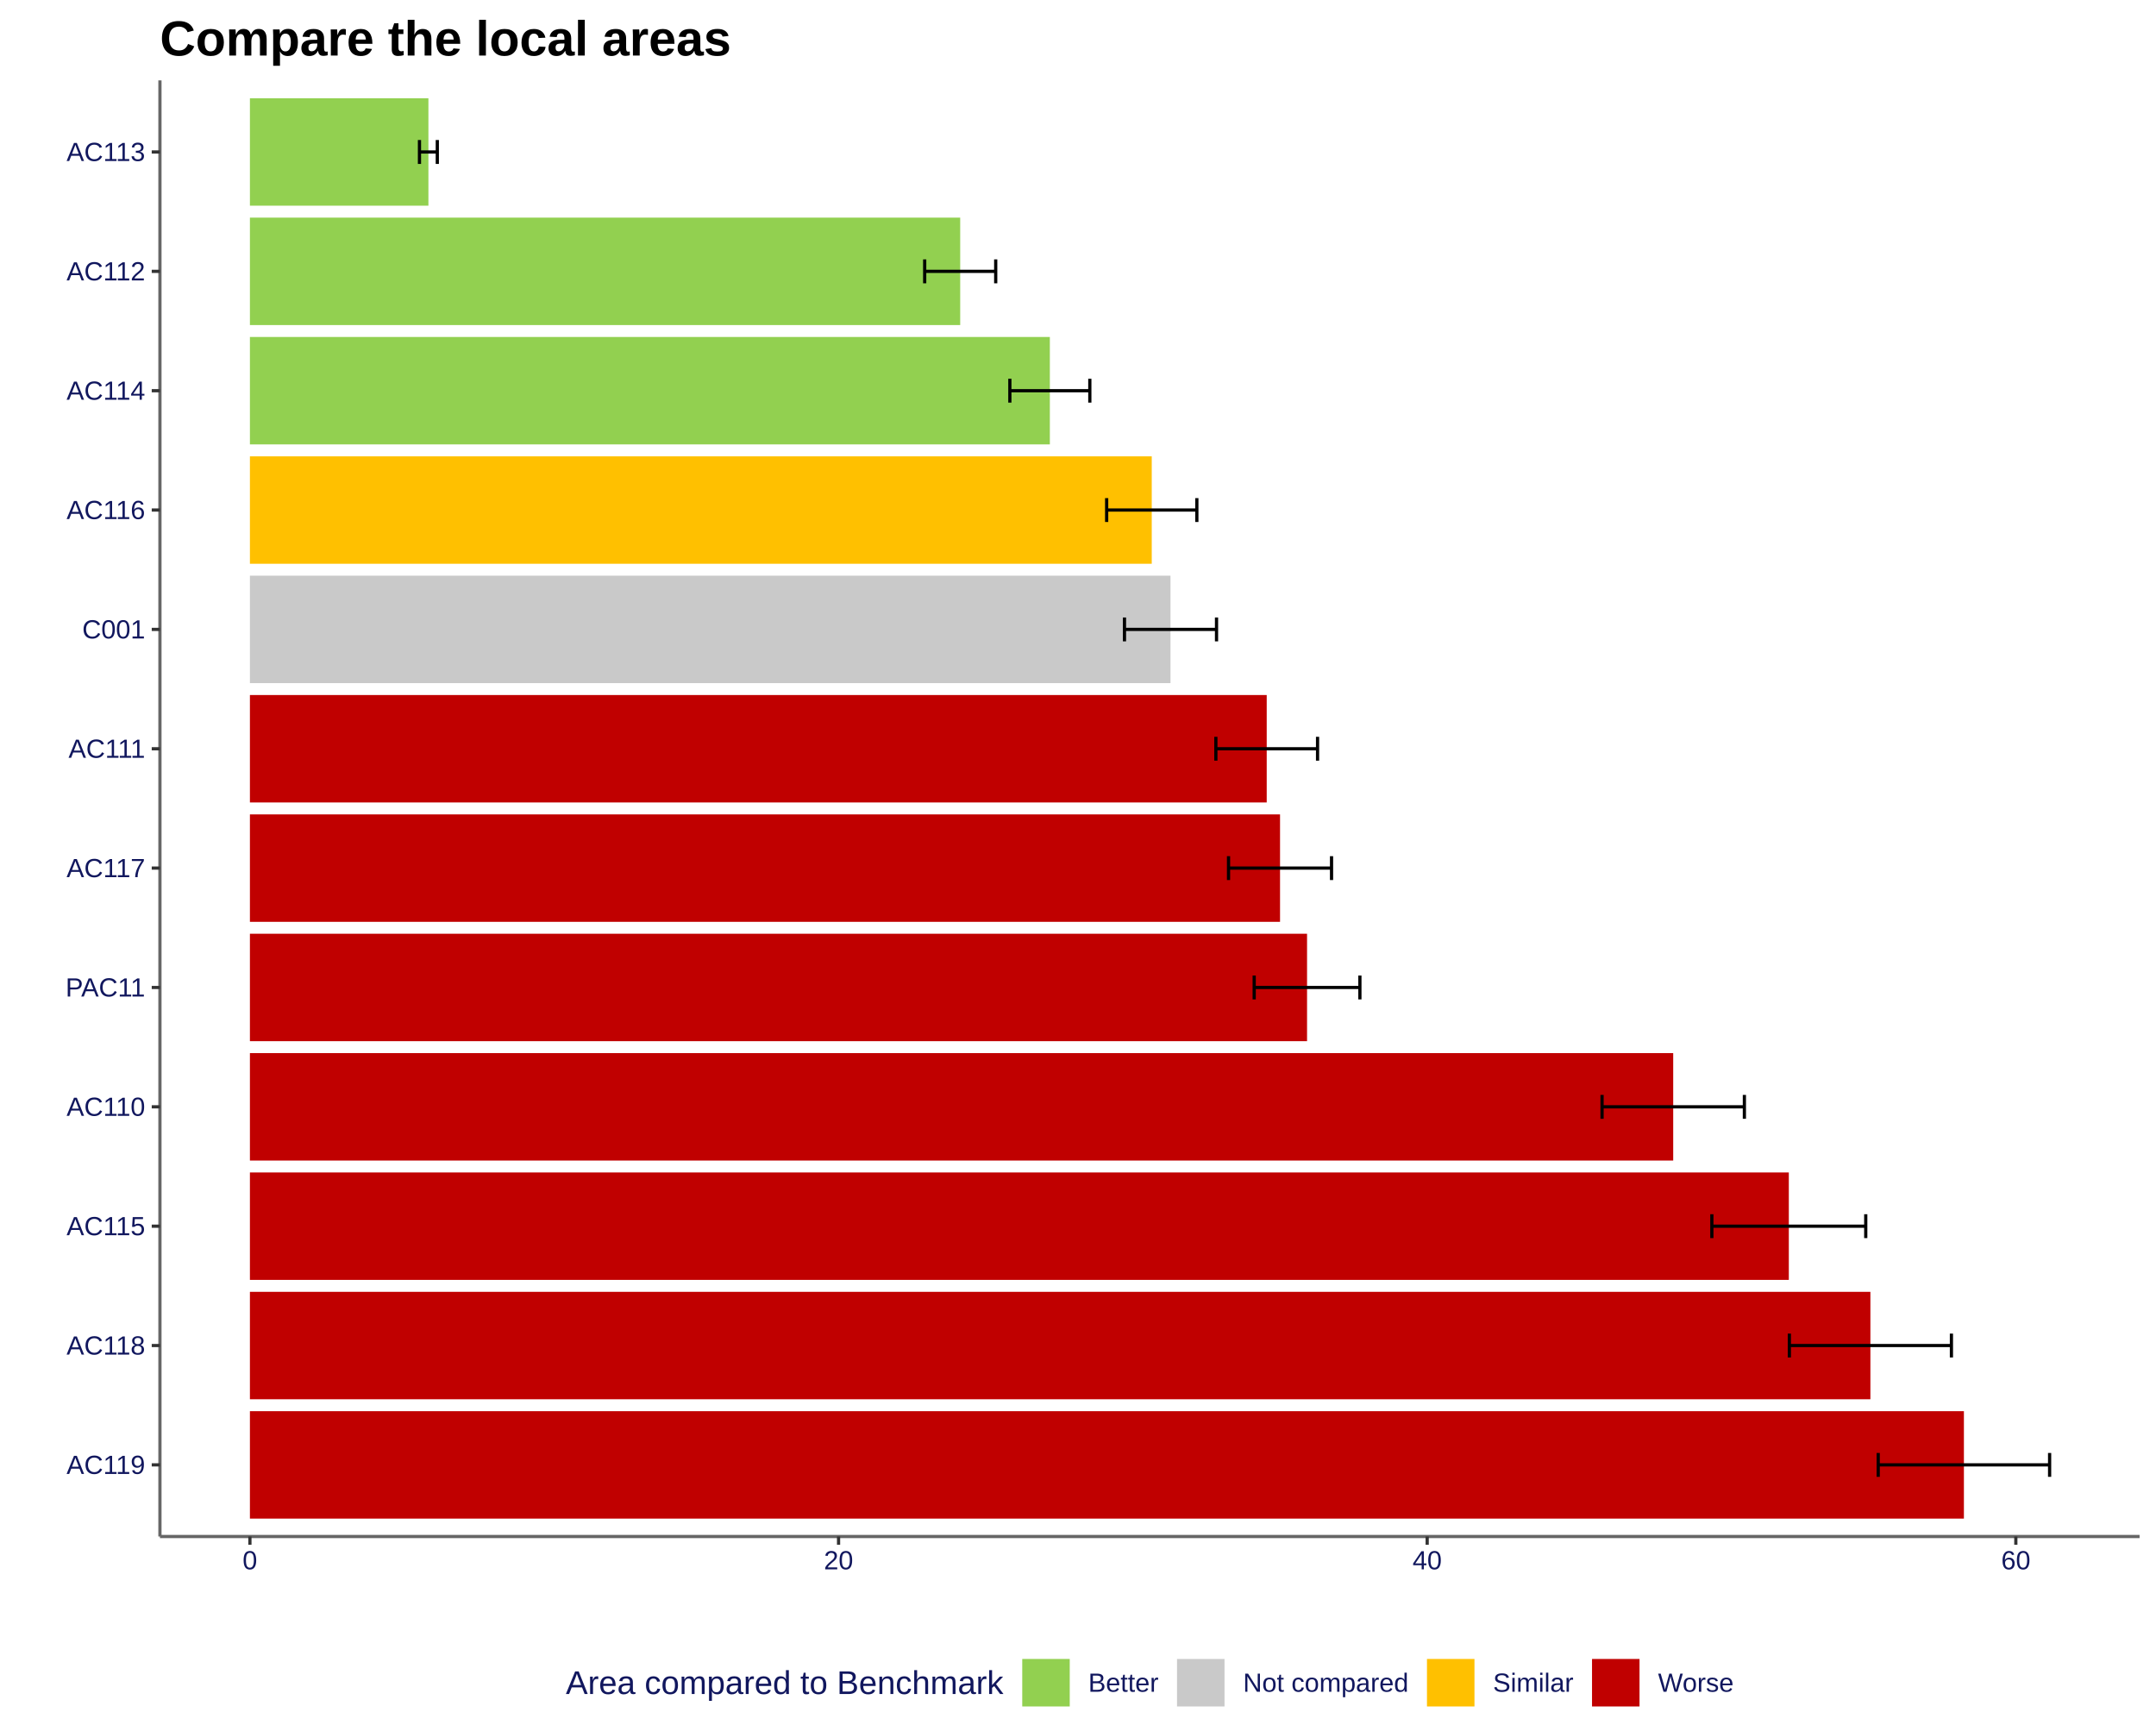
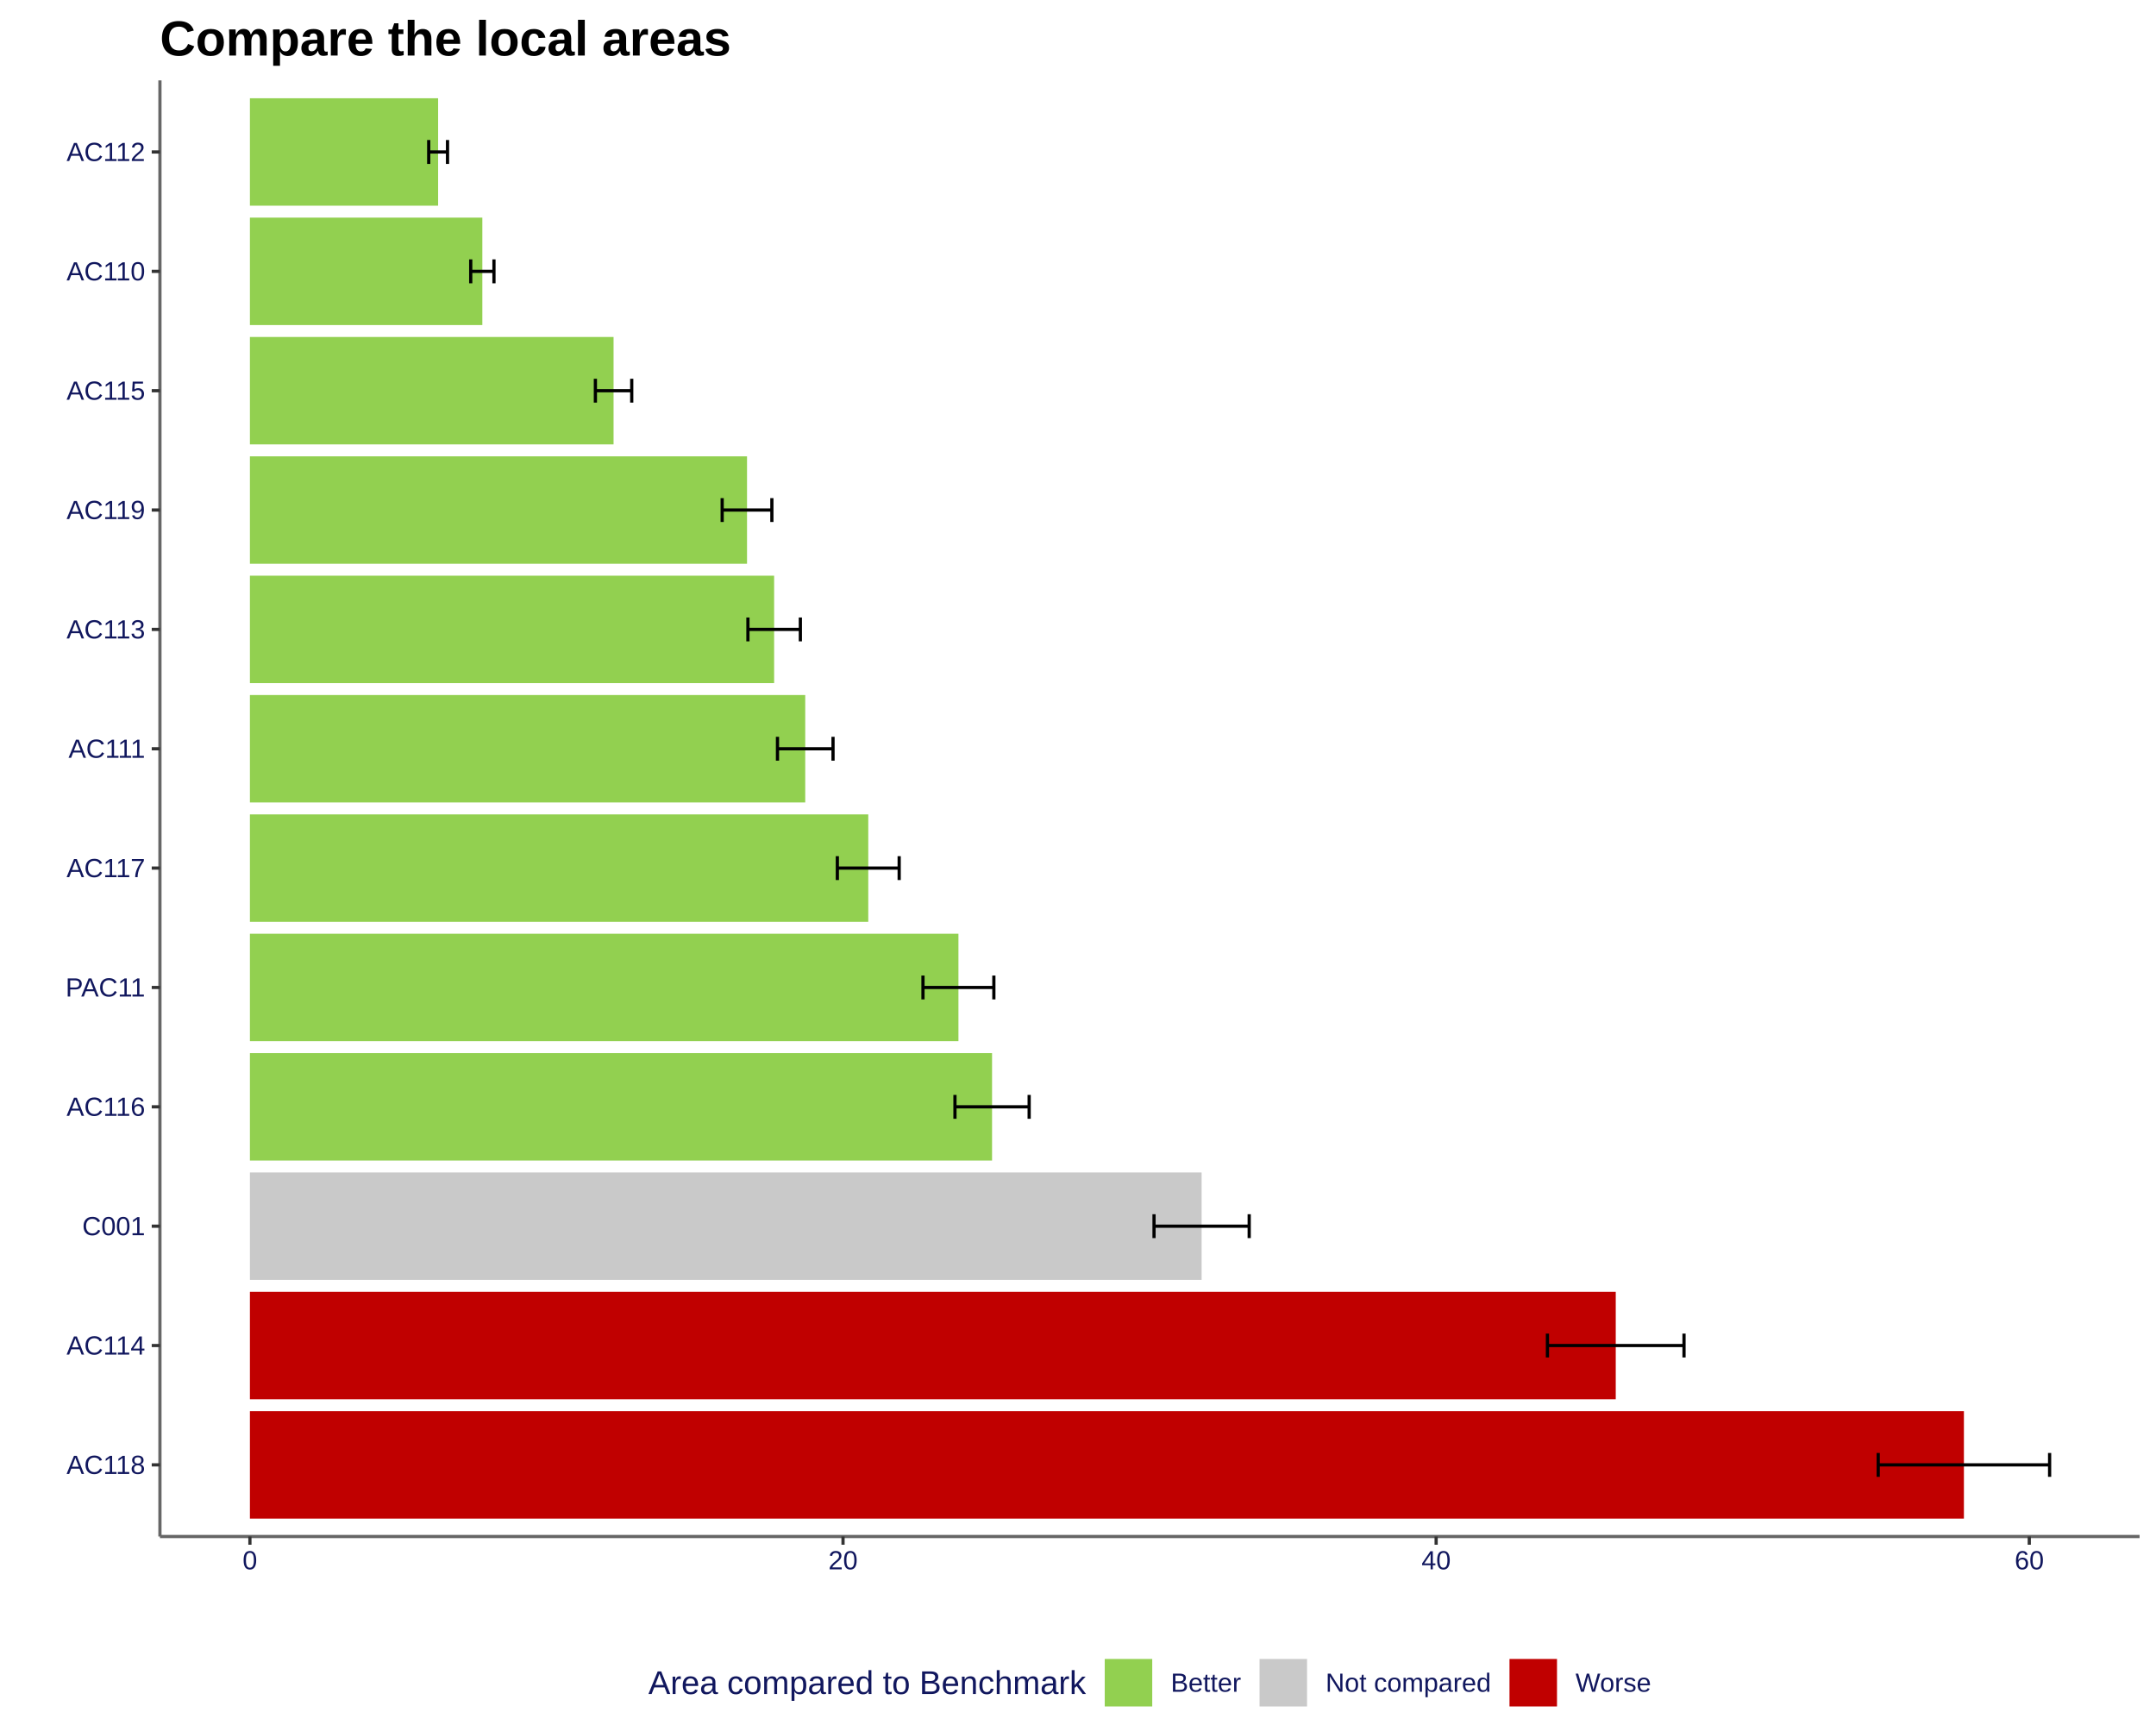
<svg xmlns="http://www.w3.org/2000/svg" viewBox="0 0 720.00 576.00">
  <defs>
    <style type="text/css">
    line, polyline, polygon, path, rect, circle {
      fill: none;
      stroke: #000000;
      stroke-linecap: round;
      stroke-linejoin: round;
      stroke-miterlimit: 10.00;
    }
  </style>
  </defs>
  <rect width="100%" height="100%" style="stroke: none; fill: #FFFFFF;" />
  <defs>
    <clipPath id="cpNTMuNDF8NzE0LjUyfDUxMy4wNnwyNi44NA==">
      <rect x="53.41" y="26.84" width="661.11" height="486.22" />
    </clipPath>
  </defs>
+   <rect x="83.46" y="72.67" width="77.62" height="35.87" style="stroke-width: 1.07; stroke: none; stroke-linecap: square; stroke-linejoin: miter; fill: #92D050;" clip-path="url(#cpNTMuNDF8NzE0LjUyfDUxMy4wNnwyNi44NA==)" />
+   <rect x="83.46" y="232.08" width="185.45" height="35.87" style="stroke-width: 1.07; stroke: none; stroke-linecap: square; stroke-linejoin: miter; fill: #92D050;" clip-path="url(#cpNTMuNDF8NzE0LjUyfDUxMy4wNnwyNi44NA==)" />
+   <rect x="83.46" y="32.81" width="62.85" height="35.87" style="stroke-width: 1.07; stroke: none; stroke-linecap: square; stroke-linejoin: miter; fill: #92D050;" clip-path="url(#cpNTMuNDF8NzE0LjUyfDUxMy4wNnwyNi44NA==)" />
+   <rect x="83.46" y="192.23" width="175.06" height="35.87" style="stroke-width: 1.07; stroke: none; stroke-linecap: square; stroke-linejoin: miter; fill: #92D050;" clip-path="url(#cpNTMuNDF8NzE0LjUyfDUxMy4wNnwyNi44NA==)" />
+   <rect x="83.46" y="431.36" width="456.12" height="35.87" style="stroke-width: 1.07; stroke: none; stroke-linecap: square; stroke-linejoin: miter; fill: #C00000;" clip-path="url(#cpNTMuNDF8NzE0LjUyfDUxMy4wNnwyNi44NA==)" />
+   <rect x="83.46" y="112.52" width="121.44" height="35.87" style="stroke-width: 1.07; stroke: none; stroke-linecap: square; stroke-linejoin: miter; fill: #92D050;" clip-path="url(#cpNTMuNDF8NzE0LjUyfDUxMy4wNnwyNi44NA==)" />
+   <rect x="83.46" y="351.65" width="247.84" height="35.87" style="stroke-width: 1.07; stroke: none; stroke-linecap: square; stroke-linejoin: miter; fill: #92D050;" clip-path="url(#cpNTMuNDF8NzE0LjUyfDUxMy4wNnwyNi44NA==)" />
+   <rect x="83.46" y="271.94" width="206.50" height="35.87" style="stroke-width: 1.07; stroke: none; stroke-linecap: square; stroke-linejoin: miter; fill: #92D050;" clip-path="url(#cpNTMuNDF8NzE0LjUyfDUxMy4wNnwyNi44NA==)" />
  <rect x="83.46" y="471.21" width="572.39" height="35.87" style="stroke-width: 1.07; stroke: none; stroke-linecap: square; stroke-linejoin: miter; fill: #C00000;" clip-path="url(#cpNTMuNDF8NzE0LjUyfDUxMy4wNnwyNi44NA==)" />
-   <rect x="83.46" y="431.36" width="541.16" height="35.87" style="stroke-width: 1.07; stroke: none; stroke-linecap: square; stroke-linejoin: miter; fill: #C00000;" clip-path="url(#cpNTMuNDF8NzE0LjUyfDUxMy4wNnwyNi44NA==)" />
-   <rect x="83.46" y="391.50" width="513.92" height="35.87" style="stroke-width: 1.07; stroke: none; stroke-linecap: square; stroke-linejoin: miter; fill: #C00000;" clip-path="url(#cpNTMuNDF8NzE0LjUyfDUxMy4wNnwyNi44NA==)" />
-   <rect x="83.46" y="351.65" width="475.31" height="35.87" style="stroke-width: 1.07; stroke: none; stroke-linecap: square; stroke-linejoin: miter; fill: #C00000;" clip-path="url(#cpNTMuNDF8NzE0LjUyfDUxMy4wNnwyNi44NA==)" />
-   <rect x="83.46" y="311.79" width="353.03" height="35.87" style="stroke-width: 1.07; stroke: none; stroke-linecap: square; stroke-linejoin: miter; fill: #C00000;" clip-path="url(#cpNTMuNDF8NzE0LjUyfDUxMy4wNnwyNi44NA==)" />
-   <rect x="83.46" y="271.94" width="344.01" height="35.87" style="stroke-width: 1.07; stroke: none; stroke-linecap: square; stroke-linejoin: miter; fill: #C00000;" clip-path="url(#cpNTMuNDF8NzE0LjUyfDUxMy4wNnwyNi44NA==)" />
-   <rect x="83.46" y="232.08" width="339.56" height="35.87" style="stroke-width: 1.07; stroke: none; stroke-linecap: square; stroke-linejoin: miter; fill: #C00000;" clip-path="url(#cpNTMuNDF8NzE0LjUyfDUxMy4wNnwyNi44NA==)" />
-   <rect x="83.46" y="192.23" width="307.43" height="35.87" style="stroke-width: 1.07; stroke: none; stroke-linecap: square; stroke-linejoin: miter; fill: #C9C9C9;" clip-path="url(#cpNTMuNDF8NzE0LjUyfDUxMy4wNnwyNi44NA==)" />
-   <rect x="83.46" y="152.38" width="301.17" height="35.87" style="stroke-width: 1.07; stroke: none; stroke-linecap: square; stroke-linejoin: miter; fill: #FFC000;" clip-path="url(#cpNTMuNDF8NzE0LjUyfDUxMy4wNnwyNi44NA==)" />
-   <rect x="83.46" y="112.52" width="267.14" height="35.87" style="stroke-width: 1.07; stroke: none; stroke-linecap: square; stroke-linejoin: miter; fill: #92D050;" clip-path="url(#cpNTMuNDF8NzE0LjUyfDUxMy4wNnwyNi44NA==)" />
-   <rect x="83.46" y="72.67" width="237.20" height="35.87" style="stroke-width: 1.07; stroke: none; stroke-linecap: square; stroke-linejoin: miter; fill: #92D050;" clip-path="url(#cpNTMuNDF8NzE0LjUyfDUxMy4wNnwyNi44NA==)" />
-   <rect x="83.46" y="32.81" width="59.61" height="35.87" style="stroke-width: 1.07; stroke: none; stroke-linecap: square; stroke-linejoin: miter; fill: #92D050;" clip-path="url(#cpNTMuNDF8NzE0LjUyfDUxMy4wNnwyNi44NA==)" />
-   <polyline points="582.54,373.57 582.54,365.60 " style="stroke-width: 1.07; stroke-linecap: butt;" clip-path="url(#cpNTMuNDF8NzE0LjUyfDUxMy4wNnwyNi44NA==)" />
-   <polyline points="582.54,369.58 535.01,369.58 " style="stroke-width: 1.07; stroke-linecap: butt;" clip-path="url(#cpNTMuNDF8NzE0LjUyfDUxMy4wNnwyNi44NA==)" />
-   <polyline points="535.01,373.57 535.01,365.60 " style="stroke-width: 1.07; stroke-linecap: butt;" clip-path="url(#cpNTMuNDF8NzE0LjUyfDUxMy4wNnwyNi44NA==)" />
-   <polyline points="440.00,254.00 440.00,246.03 " style="stroke-width: 1.07; stroke-linecap: butt;" clip-path="url(#cpNTMuNDF8NzE0LjUyfDUxMy4wNnwyNi44NA==)" />
-   <polyline points="440.00,250.02 406.04,250.02 " style="stroke-width: 1.07; stroke-linecap: butt;" clip-path="url(#cpNTMuNDF8NzE0LjUyfDUxMy4wNnwyNi44NA==)" />
-   <polyline points="406.04,254.00 406.04,246.03 " style="stroke-width: 1.07; stroke-linecap: butt;" clip-path="url(#cpNTMuNDF8NzE0LjUyfDUxMy4wNnwyNi44NA==)" />
-   <polyline points="332.52,94.59 332.52,86.62 " style="stroke-width: 1.07; stroke-linecap: butt;" clip-path="url(#cpNTMuNDF8NzE0LjUyfDUxMy4wNnwyNi44NA==)" />
-   <polyline points="332.52,90.60 308.80,90.60 " style="stroke-width: 1.07; stroke-linecap: butt;" clip-path="url(#cpNTMuNDF8NzE0LjUyfDUxMy4wNnwyNi44NA==)" />
-   <polyline points="308.80,94.59 308.80,86.62 " style="stroke-width: 1.07; stroke-linecap: butt;" clip-path="url(#cpNTMuNDF8NzE0LjUyfDUxMy4wNnwyNi44NA==)" />
-   <polyline points="146.04,54.73 146.04,46.76 " style="stroke-width: 1.07; stroke-linecap: butt;" clip-path="url(#cpNTMuNDF8NzE0LjUyfDUxMy4wNnwyNi44NA==)" />
-   <polyline points="146.04,50.75 140.08,50.75 " style="stroke-width: 1.07; stroke-linecap: butt;" clip-path="url(#cpNTMuNDF8NzE0LjUyfDUxMy4wNnwyNi44NA==)" />
-   <polyline points="140.08,54.73 140.08,46.76 " style="stroke-width: 1.07; stroke-linecap: butt;" clip-path="url(#cpNTMuNDF8NzE0LjUyfDUxMy4wNnwyNi44NA==)" />
-   <polyline points="363.95,134.44 363.95,126.47 " style="stroke-width: 1.07; stroke-linecap: butt;" clip-path="url(#cpNTMuNDF8NzE0LjUyfDUxMy4wNnwyNi44NA==)" />
-   <polyline points="363.95,130.46 337.24,130.46 " style="stroke-width: 1.07; stroke-linecap: butt;" clip-path="url(#cpNTMuNDF8NzE0LjUyfDUxMy4wNnwyNi44NA==)" />
-   <polyline points="337.24,134.44 337.24,126.47 " style="stroke-width: 1.07; stroke-linecap: butt;" clip-path="url(#cpNTMuNDF8NzE0LjUyfDUxMy4wNnwyNi44NA==)" />
-   <polyline points="623.07,413.42 623.07,405.45 " style="stroke-width: 1.07; stroke-linecap: butt;" clip-path="url(#cpNTMuNDF8NzE0LjUyfDUxMy4wNnwyNi44NA==)" />
-   <polyline points="623.07,409.44 571.68,409.44 " style="stroke-width: 1.07; stroke-linecap: butt;" clip-path="url(#cpNTMuNDF8NzE0LjUyfDUxMy4wNnwyNi44NA==)" />
-   <polyline points="571.68,413.42 571.68,405.45 " style="stroke-width: 1.07; stroke-linecap: butt;" clip-path="url(#cpNTMuNDF8NzE0LjUyfDUxMy4wNnwyNi44NA==)" />
-   <polyline points="399.69,174.30 399.69,166.33 " style="stroke-width: 1.07; stroke-linecap: butt;" clip-path="url(#cpNTMuNDF8NzE0LjUyfDUxMy4wNnwyNi44NA==)" />
-   <polyline points="399.69,170.31 369.57,170.31 " style="stroke-width: 1.07; stroke-linecap: butt;" clip-path="url(#cpNTMuNDF8NzE0LjUyfDUxMy4wNnwyNi44NA==)" />
-   <polyline points="369.57,174.30 369.57,166.33 " style="stroke-width: 1.07; stroke-linecap: butt;" clip-path="url(#cpNTMuNDF8NzE0LjUyfDUxMy4wNnwyNi44NA==)" />
-   <polyline points="444.67,293.86 444.67,285.89 " style="stroke-width: 1.07; stroke-linecap: butt;" clip-path="url(#cpNTMuNDF8NzE0LjUyfDUxMy4wNnwyNi44NA==)" />
-   <polyline points="444.67,289.87 410.27,289.87 " style="stroke-width: 1.07; stroke-linecap: butt;" clip-path="url(#cpNTMuNDF8NzE0LjUyfDUxMy4wNnwyNi44NA==)" />
-   <polyline points="410.27,293.86 410.27,285.89 " style="stroke-width: 1.07; stroke-linecap: butt;" clip-path="url(#cpNTMuNDF8NzE0LjUyfDUxMy4wNnwyNi44NA==)" />
-   <polyline points="651.68,453.27 651.68,445.30 " style="stroke-width: 1.07; stroke-linecap: butt;" clip-path="url(#cpNTMuNDF8NzE0LjUyfDUxMy4wNnwyNi44NA==)" />
-   <polyline points="651.68,449.29 597.56,449.29 " style="stroke-width: 1.07; stroke-linecap: butt;" clip-path="url(#cpNTMuNDF8NzE0LjUyfDUxMy4wNnwyNi44NA==)" />
-   <polyline points="597.56,453.27 597.56,445.30 " style="stroke-width: 1.07; stroke-linecap: butt;" clip-path="url(#cpNTMuNDF8NzE0LjUyfDUxMy4wNnwyNi44NA==)" />
+   <rect x="83.46" y="152.38" width="166.01" height="35.87" style="stroke-width: 1.07; stroke: none; stroke-linecap: square; stroke-linejoin: miter; fill: #92D050;" clip-path="url(#cpNTMuNDF8NzE0LjUyfDUxMy4wNnwyNi44NA==)" />
+   <rect x="83.46" y="311.79" width="236.61" height="35.87" style="stroke-width: 1.07; stroke: none; stroke-linecap: square; stroke-linejoin: miter; fill: #92D050;" clip-path="url(#cpNTMuNDF8NzE0LjUyfDUxMy4wNnwyNi44NA==)" />
+   <rect x="83.46" y="391.50" width="317.82" height="35.87" style="stroke-width: 1.07; stroke: none; stroke-linecap: square; stroke-linejoin: miter; fill: #C9C9C9;" clip-path="url(#cpNTMuNDF8NzE0LjUyfDUxMy4wNnwyNi44NA==)" />
+   <polyline points="164.96,94.59 164.96,86.62 " style="stroke-width: 1.07; stroke-linecap: butt;" clip-path="url(#cpNTMuNDF8NzE0LjUyfDUxMy4wNnwyNi44NA==)" />
+   <polyline points="164.96,90.60 157.20,90.60 " style="stroke-width: 1.07; stroke-linecap: butt;" clip-path="url(#cpNTMuNDF8NzE0LjUyfDUxMy4wNnwyNi44NA==)" />
+   <polyline points="157.20,94.59 157.20,86.62 " style="stroke-width: 1.07; stroke-linecap: butt;" clip-path="url(#cpNTMuNDF8NzE0LjUyfDUxMy4wNnwyNi44NA==)" />
+   <polyline points="278.19,254.00 278.19,246.03 " style="stroke-width: 1.07; stroke-linecap: butt;" clip-path="url(#cpNTMuNDF8NzE0LjUyfDUxMy4wNnwyNi44NA==)" />
+   <polyline points="278.19,250.02 259.64,250.02 " style="stroke-width: 1.07; stroke-linecap: butt;" clip-path="url(#cpNTMuNDF8NzE0LjUyfDUxMy4wNnwyNi44NA==)" />
+   <polyline points="259.64,254.00 259.64,246.03 " style="stroke-width: 1.07; stroke-linecap: butt;" clip-path="url(#cpNTMuNDF8NzE0LjUyfDUxMy4wNnwyNi44NA==)" />
+   <polyline points="149.45,54.73 149.45,46.76 " style="stroke-width: 1.07; stroke-linecap: butt;" clip-path="url(#cpNTMuNDF8NzE0LjUyfDUxMy4wNnwyNi44NA==)" />
+   <polyline points="149.45,50.75 143.17,50.75 " style="stroke-width: 1.07; stroke-linecap: butt;" clip-path="url(#cpNTMuNDF8NzE0LjUyfDUxMy4wNnwyNi44NA==)" />
+   <polyline points="143.17,54.73 143.17,46.76 " style="stroke-width: 1.07; stroke-linecap: butt;" clip-path="url(#cpNTMuNDF8NzE0LjUyfDUxMy4wNnwyNi44NA==)" />
+   <polyline points="267.28,214.15 267.28,206.18 " style="stroke-width: 1.07; stroke-linecap: butt;" clip-path="url(#cpNTMuNDF8NzE0LjUyfDUxMy4wNnwyNi44NA==)" />
+   <polyline points="267.28,210.16 249.77,210.16 " style="stroke-width: 1.07; stroke-linecap: butt;" clip-path="url(#cpNTMuNDF8NzE0LjUyfDUxMy4wNnwyNi44NA==)" />
+   <polyline points="249.77,214.15 249.77,206.18 " style="stroke-width: 1.07; stroke-linecap: butt;" clip-path="url(#cpNTMuNDF8NzE0LjUyfDUxMy4wNnwyNi44NA==)" />
+   <polyline points="562.38,453.27 562.38,445.30 " style="stroke-width: 1.07; stroke-linecap: butt;" clip-path="url(#cpNTMuNDF8NzE0LjUyfDUxMy4wNnwyNi44NA==)" />
+   <polyline points="562.38,449.29 516.77,449.29 " style="stroke-width: 1.07; stroke-linecap: butt;" clip-path="url(#cpNTMuNDF8NzE0LjUyfDUxMy4wNnwyNi44NA==)" />
+   <polyline points="516.77,453.27 516.77,445.30 " style="stroke-width: 1.07; stroke-linecap: butt;" clip-path="url(#cpNTMuNDF8NzE0LjUyfDUxMy4wNnwyNi44NA==)" />
+   <polyline points="210.97,134.44 210.97,126.47 " style="stroke-width: 1.07; stroke-linecap: butt;" clip-path="url(#cpNTMuNDF8NzE0LjUyfDUxMy4wNnwyNi44NA==)" />
+   <polyline points="210.97,130.46 198.83,130.46 " style="stroke-width: 1.07; stroke-linecap: butt;" clip-path="url(#cpNTMuNDF8NzE0LjUyfDUxMy4wNnwyNi44NA==)" />
+   <polyline points="198.83,134.44 198.83,126.47 " style="stroke-width: 1.07; stroke-linecap: butt;" clip-path="url(#cpNTMuNDF8NzE0LjUyfDUxMy4wNnwyNi44NA==)" />
+   <polyline points="343.69,373.57 343.69,365.60 " style="stroke-width: 1.07; stroke-linecap: butt;" clip-path="url(#cpNTMuNDF8NzE0LjUyfDUxMy4wNnwyNi44NA==)" />
+   <polyline points="343.69,369.58 318.91,369.58 " style="stroke-width: 1.07; stroke-linecap: butt;" clip-path="url(#cpNTMuNDF8NzE0LjUyfDUxMy4wNnwyNi44NA==)" />
+   <polyline points="318.91,373.57 318.91,365.60 " style="stroke-width: 1.07; stroke-linecap: butt;" clip-path="url(#cpNTMuNDF8NzE0LjUyfDUxMy4wNnwyNi44NA==)" />
+   <polyline points="300.28,293.86 300.28,285.89 " style="stroke-width: 1.07; stroke-linecap: butt;" clip-path="url(#cpNTMuNDF8NzE0LjUyfDUxMy4wNnwyNi44NA==)" />
+   <polyline points="300.28,289.87 279.63,289.87 " style="stroke-width: 1.07; stroke-linecap: butt;" clip-path="url(#cpNTMuNDF8NzE0LjUyfDUxMy4wNnwyNi44NA==)" />
+   <polyline points="279.63,293.86 279.63,285.89 " style="stroke-width: 1.07; stroke-linecap: butt;" clip-path="url(#cpNTMuNDF8NzE0LjUyfDUxMy4wNnwyNi44NA==)" />
  <polyline points="684.47,493.13 684.47,485.16 " style="stroke-width: 1.07; stroke-linecap: butt;" clip-path="url(#cpNTMuNDF8NzE0LjUyfDUxMy4wNnwyNi44NA==)" />
  <polyline points="684.47,489.14 627.23,489.14 " style="stroke-width: 1.07; stroke-linecap: butt;" clip-path="url(#cpNTMuNDF8NzE0LjUyfDUxMy4wNnwyNi44NA==)" />
  <polyline points="627.23,493.13 627.23,485.16 " style="stroke-width: 1.07; stroke-linecap: butt;" clip-path="url(#cpNTMuNDF8NzE0LjUyfDUxMy4wNnwyNi44NA==)" />
-   <polyline points="454.14,333.71 454.14,325.74 " style="stroke-width: 1.07; stroke-linecap: butt;" clip-path="url(#cpNTMuNDF8NzE0LjUyfDUxMy4wNnwyNi44NA==)" />
-   <polyline points="454.14,329.73 418.84,329.73 " style="stroke-width: 1.07; stroke-linecap: butt;" clip-path="url(#cpNTMuNDF8NzE0LjUyfDUxMy4wNnwyNi44NA==)" />
-   <polyline points="418.84,333.71 418.84,325.74 " style="stroke-width: 1.07; stroke-linecap: butt;" clip-path="url(#cpNTMuNDF8NzE0LjUyfDUxMy4wNnwyNi44NA==)" />
-   <polyline points="406.26,214.15 406.26,206.18 " style="stroke-width: 1.07; stroke-linecap: butt;" clip-path="url(#cpNTMuNDF8NzE0LjUyfDUxMy4wNnwyNi44NA==)" />
-   <polyline points="406.26,210.16 375.52,210.16 " style="stroke-width: 1.07; stroke-linecap: butt;" clip-path="url(#cpNTMuNDF8NzE0LjUyfDUxMy4wNnwyNi44NA==)" />
-   <polyline points="375.52,214.15 375.52,206.18 " style="stroke-width: 1.07; stroke-linecap: butt;" clip-path="url(#cpNTMuNDF8NzE0LjUyfDUxMy4wNnwyNi44NA==)" />
+   <polyline points="257.77,174.30 257.77,166.33 " style="stroke-width: 1.07; stroke-linecap: butt;" clip-path="url(#cpNTMuNDF8NzE0LjUyfDUxMy4wNnwyNi44NA==)" />
+   <polyline points="257.77,170.31 241.17,170.31 " style="stroke-width: 1.07; stroke-linecap: butt;" clip-path="url(#cpNTMuNDF8NzE0LjUyfDUxMy4wNnwyNi44NA==)" />
+   <polyline points="241.17,174.30 241.17,166.33 " style="stroke-width: 1.07; stroke-linecap: butt;" clip-path="url(#cpNTMuNDF8NzE0LjUyfDUxMy4wNnwyNi44NA==)" />
+   <polyline points="331.90,333.71 331.90,325.74 " style="stroke-width: 1.07; stroke-linecap: butt;" clip-path="url(#cpNTMuNDF8NzE0LjUyfDUxMy4wNnwyNi44NA==)" />
+   <polyline points="331.90,329.73 308.23,329.73 " style="stroke-width: 1.07; stroke-linecap: butt;" clip-path="url(#cpNTMuNDF8NzE0LjUyfDUxMy4wNnwyNi44NA==)" />
+   <polyline points="308.23,333.71 308.23,325.74 " style="stroke-width: 1.07; stroke-linecap: butt;" clip-path="url(#cpNTMuNDF8NzE0LjUyfDUxMy4wNnwyNi44NA==)" />
+   <polyline points="417.17,413.42 417.17,405.45 " style="stroke-width: 1.07; stroke-linecap: butt;" clip-path="url(#cpNTMuNDF8NzE0LjUyfDUxMy4wNnwyNi44NA==)" />
+   <polyline points="417.17,409.44 385.39,409.44 " style="stroke-width: 1.07; stroke-linecap: butt;" clip-path="url(#cpNTMuNDF8NzE0LjUyfDUxMy4wNnwyNi44NA==)" />
+   <polyline points="385.39,413.42 385.39,405.45 " style="stroke-width: 1.07; stroke-linecap: butt;" clip-path="url(#cpNTMuNDF8NzE0LjUyfDUxMy4wNnwyNi44NA==)" />
  <defs>
    <clipPath id="cpMC4wMHw3MjAuMDB8NTc2LjAwfDAuMDA=">
      <rect x="0.00" y="0.00" width="720.00" height="576.00" />
    </clipPath>
  </defs>
  <polyline points="53.41,513.06 53.41,26.84 " style="stroke-width: 1.07; stroke: #666666; stroke-linecap: butt;" clip-path="url(#cpMC4wMHw3MjAuMDB8NTc2LjAwfDAuMDA=)" />
  <g clip-path="url(#cpMC4wMHw3MjAuMDB8NTc2LjAwfDAuMDA=)">
-     <text x="22.23" y="492.17" style="font-size: 8.80px; fill: #11175E; font-family: Liberation Sans;" textLength="26.25px" lengthAdjust="spacingAndGlyphs">AC119</text>
+     <text x="22.23" y="492.17" style="font-size: 8.80px; fill: #11175E; font-family: Liberation Sans;" textLength="26.25px" lengthAdjust="spacingAndGlyphs">AC118</text>
  </g>
  <g clip-path="url(#cpMC4wMHw3MjAuMDB8NTc2LjAwfDAuMDA=)">
-     <text x="22.23" y="452.31" style="font-size: 8.80px; fill: #11175E; font-family: Liberation Sans;" textLength="26.25px" lengthAdjust="spacingAndGlyphs">AC118</text>
+     <text x="22.23" y="452.31" style="font-size: 8.80px; fill: #11175E; font-family: Liberation Sans;" textLength="26.25px" lengthAdjust="spacingAndGlyphs">AC114</text>
  </g>
  <g clip-path="url(#cpMC4wMHw3MjAuMDB8NTc2LjAwfDAuMDA=)">
-     <text x="22.23" y="412.46" style="font-size: 8.80px; fill: #11175E; font-family: Liberation Sans;" textLength="26.25px" lengthAdjust="spacingAndGlyphs">AC115</text>
+     <text x="27.45" y="412.46" style="font-size: 8.80px; fill: #11175E; font-family: Liberation Sans;" textLength="21.03px" lengthAdjust="spacingAndGlyphs">C001</text>
  </g>
  <g clip-path="url(#cpMC4wMHw3MjAuMDB8NTc2LjAwfDAuMDA=)">
-     <text x="22.23" y="372.60" style="font-size: 8.80px; fill: #11175E; font-family: Liberation Sans;" textLength="26.25px" lengthAdjust="spacingAndGlyphs">AC110</text>
+     <text x="22.23" y="372.60" style="font-size: 8.80px; fill: #11175E; font-family: Liberation Sans;" textLength="26.25px" lengthAdjust="spacingAndGlyphs">AC116</text>
  </g>
  <g clip-path="url(#cpMC4wMHw3MjAuMDB8NTc2LjAwfDAuMDA=)">
    <text x="21.90" y="332.75" style="font-size: 8.80px; fill: #11175E; font-family: Liberation Sans;" textLength="26.58px" lengthAdjust="spacingAndGlyphs">PAC11</text>
  </g>
  <g clip-path="url(#cpMC4wMHw3MjAuMDB8NTc2LjAwfDAuMDA=)">
    <text x="22.23" y="292.90" style="font-size: 8.80px; fill: #11175E; font-family: Liberation Sans;" textLength="26.25px" lengthAdjust="spacingAndGlyphs">AC117</text>
  </g>
  <g clip-path="url(#cpMC4wMHw3MjAuMDB8NTc2LjAwfDAuMDA=)">
    <text x="22.88" y="253.04" style="font-size: 8.80px; fill: #11175E; font-family: Liberation Sans;" textLength="25.59px" lengthAdjust="spacingAndGlyphs">AC111</text>
  </g>
  <g clip-path="url(#cpMC4wMHw3MjAuMDB8NTc2LjAwfDAuMDA=)">
-     <text x="27.45" y="213.19" style="font-size: 8.80px; fill: #11175E; font-family: Liberation Sans;" textLength="21.03px" lengthAdjust="spacingAndGlyphs">C001</text>
+     <text x="22.23" y="213.19" style="font-size: 8.80px; fill: #11175E; font-family: Liberation Sans;" textLength="26.25px" lengthAdjust="spacingAndGlyphs">AC113</text>
  </g>
  <g clip-path="url(#cpMC4wMHw3MjAuMDB8NTc2LjAwfDAuMDA=)">
-     <text x="22.23" y="173.33" style="font-size: 8.80px; fill: #11175E; font-family: Liberation Sans;" textLength="26.25px" lengthAdjust="spacingAndGlyphs">AC116</text>
+     <text x="22.23" y="173.33" style="font-size: 8.80px; fill: #11175E; font-family: Liberation Sans;" textLength="26.25px" lengthAdjust="spacingAndGlyphs">AC119</text>
  </g>
  <g clip-path="url(#cpMC4wMHw3MjAuMDB8NTc2LjAwfDAuMDA=)">
-     <text x="22.23" y="133.48" style="font-size: 8.80px; fill: #11175E; font-family: Liberation Sans;" textLength="26.25px" lengthAdjust="spacingAndGlyphs">AC114</text>
+     <text x="22.23" y="133.48" style="font-size: 8.80px; fill: #11175E; font-family: Liberation Sans;" textLength="26.25px" lengthAdjust="spacingAndGlyphs">AC115</text>
  </g>
  <g clip-path="url(#cpMC4wMHw3MjAuMDB8NTc2LjAwfDAuMDA=)">
-     <text x="22.23" y="93.63" style="font-size: 8.80px; fill: #11175E; font-family: Liberation Sans;" textLength="26.25px" lengthAdjust="spacingAndGlyphs">AC112</text>
+     <text x="22.23" y="93.63" style="font-size: 8.80px; fill: #11175E; font-family: Liberation Sans;" textLength="26.25px" lengthAdjust="spacingAndGlyphs">AC110</text>
  </g>
  <g clip-path="url(#cpMC4wMHw3MjAuMDB8NTc2LjAwfDAuMDA=)">
-     <text x="22.23" y="53.77" style="font-size: 8.80px; fill: #11175E; font-family: Liberation Sans;" textLength="26.25px" lengthAdjust="spacingAndGlyphs">AC113</text>
+     <text x="22.23" y="53.77" style="font-size: 8.80px; fill: #11175E; font-family: Liberation Sans;" textLength="26.25px" lengthAdjust="spacingAndGlyphs">AC112</text>
  </g>
  <polyline points="50.67,489.14 53.41,489.14 " style="stroke-width: 1.07; stroke: #333333; stroke-linecap: butt;" clip-path="url(#cpMC4wMHw3MjAuMDB8NTc2LjAwfDAuMDA=)" />
  <polyline points="50.67,449.29 53.41,449.29 " style="stroke-width: 1.07; stroke: #333333; stroke-linecap: butt;" clip-path="url(#cpMC4wMHw3MjAuMDB8NTc2LjAwfDAuMDA=)" />
  <polyline points="50.67,409.44 53.41,409.44 " style="stroke-width: 1.07; stroke: #333333; stroke-linecap: butt;" clip-path="url(#cpMC4wMHw3MjAuMDB8NTc2LjAwfDAuMDA=)" />
  <polyline points="50.67,369.58 53.41,369.58 " style="stroke-width: 1.07; stroke: #333333; stroke-linecap: butt;" clip-path="url(#cpMC4wMHw3MjAuMDB8NTc2LjAwfDAuMDA=)" />
  <polyline points="50.67,329.73 53.41,329.73 " style="stroke-width: 1.07; stroke: #333333; stroke-linecap: butt;" clip-path="url(#cpMC4wMHw3MjAuMDB8NTc2LjAwfDAuMDA=)" />
  <polyline points="50.67,289.87 53.41,289.87 " style="stroke-width: 1.07; stroke: #333333; stroke-linecap: butt;" clip-path="url(#cpMC4wMHw3MjAuMDB8NTc2LjAwfDAuMDA=)" />
  <polyline points="50.67,250.02 53.41,250.02 " style="stroke-width: 1.07; stroke: #333333; stroke-linecap: butt;" clip-path="url(#cpMC4wMHw3MjAuMDB8NTc2LjAwfDAuMDA=)" />
  <polyline points="50.67,210.16 53.41,210.16 " style="stroke-width: 1.07; stroke: #333333; stroke-linecap: butt;" clip-path="url(#cpMC4wMHw3MjAuMDB8NTc2LjAwfDAuMDA=)" />
  <polyline points="50.67,170.31 53.41,170.31 " style="stroke-width: 1.07; stroke: #333333; stroke-linecap: butt;" clip-path="url(#cpMC4wMHw3MjAuMDB8NTc2LjAwfDAuMDA=)" />
  <polyline points="50.67,130.46 53.41,130.46 " style="stroke-width: 1.07; stroke: #333333; stroke-linecap: butt;" clip-path="url(#cpMC4wMHw3MjAuMDB8NTc2LjAwfDAuMDA=)" />
  <polyline points="50.67,90.60 53.41,90.60 " style="stroke-width: 1.07; stroke: #333333; stroke-linecap: butt;" clip-path="url(#cpMC4wMHw3MjAuMDB8NTc2LjAwfDAuMDA=)" />
  <polyline points="50.67,50.75 53.41,50.75 " style="stroke-width: 1.07; stroke: #333333; stroke-linecap: butt;" clip-path="url(#cpMC4wMHw3MjAuMDB8NTc2LjAwfDAuMDA=)" />
  <polyline points="53.41,513.06 714.52,513.06 " style="stroke-width: 1.07; stroke: #666666; stroke-linecap: butt;" clip-path="url(#cpMC4wMHw3MjAuMDB8NTc2LjAwfDAuMDA=)" />
  <polyline points="83.46,515.80 83.46,513.06 " style="stroke-width: 1.07; stroke: #333333; stroke-linecap: butt;" clip-path="url(#cpMC4wMHw3MjAuMDB8NTc2LjAwfDAuMDA=)" />
-   <polyline points="280.04,515.80 280.04,513.06 " style="stroke-width: 1.07; stroke: #333333; stroke-linecap: butt;" clip-path="url(#cpMC4wMHw3MjAuMDB8NTc2LjAwfDAuMDA=)" />
-   <polyline points="476.61,515.80 476.61,513.06 " style="stroke-width: 1.07; stroke: #333333; stroke-linecap: butt;" clip-path="url(#cpMC4wMHw3MjAuMDB8NTc2LjAwfDAuMDA=)" />
-   <polyline points="673.19,515.80 673.19,513.06 " style="stroke-width: 1.07; stroke: #333333; stroke-linecap: butt;" clip-path="url(#cpMC4wMHw3MjAuMDB8NTc2LjAwfDAuMDA=)" />
+   <polyline points="281.53,515.80 281.53,513.06 " style="stroke-width: 1.07; stroke: #333333; stroke-linecap: butt;" clip-path="url(#cpMC4wMHw3MjAuMDB8NTc2LjAwfDAuMDA=)" />
+   <polyline points="479.60,515.80 479.60,513.06 " style="stroke-width: 1.07; stroke: #333333; stroke-linecap: butt;" clip-path="url(#cpMC4wMHw3MjAuMDB8NTc2LjAwfDAuMDA=)" />
+   <polyline points="677.68,515.80 677.68,513.06 " style="stroke-width: 1.07; stroke: #333333; stroke-linecap: butt;" clip-path="url(#cpMC4wMHw3MjAuMDB8NTc2LjAwfDAuMDA=)" />
  <g clip-path="url(#cpMC4wMHw3MjAuMDB8NTc2LjAwfDAuMDA=)">
    <text x="81.01" y="524.03" style="font-size: 8.80px; fill: #11175E; font-family: Liberation Sans;" textLength="4.89px" lengthAdjust="spacingAndGlyphs">0</text>
  </g>
  <g clip-path="url(#cpMC4wMHw3MjAuMDB8NTc2LjAwfDAuMDA=)">
-     <text x="275.14" y="524.03" style="font-size: 8.80px; fill: #11175E; font-family: Liberation Sans;" textLength="9.78px" lengthAdjust="spacingAndGlyphs">20</text>
+     <text x="276.64" y="524.03" style="font-size: 8.80px; fill: #11175E; font-family: Liberation Sans;" textLength="9.78px" lengthAdjust="spacingAndGlyphs">20</text>
  </g>
  <g clip-path="url(#cpMC4wMHw3MjAuMDB8NTc2LjAwfDAuMDA=)">
-     <text x="471.72" y="524.03" style="font-size: 8.80px; fill: #11175E; font-family: Liberation Sans;" textLength="9.78px" lengthAdjust="spacingAndGlyphs">40</text>
+     <text x="474.71" y="524.03" style="font-size: 8.80px; fill: #11175E; font-family: Liberation Sans;" textLength="9.78px" lengthAdjust="spacingAndGlyphs">40</text>
  </g>
  <g clip-path="url(#cpMC4wMHw3MjAuMDB8NTc2LjAwfDAuMDA=)">
-     <text x="668.30" y="524.03" style="font-size: 8.80px; fill: #11175E; font-family: Liberation Sans;" textLength="9.78px" lengthAdjust="spacingAndGlyphs">60</text>
+     <text x="672.79" y="524.03" style="font-size: 8.80px; fill: #11175E; font-family: Liberation Sans;" textLength="9.78px" lengthAdjust="spacingAndGlyphs">60</text>
  </g>
-   <rect x="188.97" y="553.24" width="389.99" height="17.28" style="stroke-width: 1.07; stroke: none; fill: #FFFFFF;" clip-path="url(#cpMC4wMHw3MjAuMDB8NTc2LjAwfDAuMDA=)" />
+   <rect x="216.53" y="553.24" width="334.87" height="17.28" style="stroke-width: 1.07; stroke: none; fill: #FFFFFF;" clip-path="url(#cpMC4wMHw3MjAuMDB8NTc2LjAwfDAuMDA=)" />
  <g clip-path="url(#cpMC4wMHw3MjAuMDB8NTc2LjAwfDAuMDA=)">
-     <text x="188.97" y="565.66" style="font-size: 11.00px; fill: #11175E; font-family: Liberation Sans;" textLength="146.22px" lengthAdjust="spacingAndGlyphs">Area compared to Benchmark</text>
+     <text x="216.53" y="565.66" style="font-size: 11.00px; fill: #11175E; font-family: Liberation Sans;" textLength="146.22px" lengthAdjust="spacingAndGlyphs">Area compared to Benchmark</text>
  </g>
-   <rect x="340.67" y="553.24" width="17.28" height="17.28" style="stroke-width: 1.07; stroke: #FFFFFF;" clip-path="url(#cpMC4wMHw3MjAuMDB8NTc2LjAwfDAuMDA=)" />
-   <rect x="341.38" y="553.95" width="15.86" height="15.86" style="stroke-width: 1.07; stroke: none; stroke-linecap: square; stroke-linejoin: miter; fill: #92D050;" clip-path="url(#cpMC4wMHw3MjAuMDB8NTc2LjAwfDAuMDA=)" />
-   <rect x="392.36" y="553.24" width="17.28" height="17.28" style="stroke-width: 1.07; stroke: #FFFFFF;" clip-path="url(#cpMC4wMHw3MjAuMDB8NTc2LjAwfDAuMDA=)" />
-   <rect x="393.07" y="553.95" width="15.86" height="15.86" style="stroke-width: 1.07; stroke: none; stroke-linecap: square; stroke-linejoin: miter; fill: #C9C9C9;" clip-path="url(#cpMC4wMHw3MjAuMDB8NTc2LjAwfDAuMDA=)" />
-   <rect x="475.83" y="553.24" width="17.28" height="17.28" style="stroke-width: 1.07; stroke: #FFFFFF;" clip-path="url(#cpMC4wMHw3MjAuMDB8NTc2LjAwfDAuMDA=)" />
-   <rect x="476.54" y="553.95" width="15.86" height="15.86" style="stroke-width: 1.07; stroke: none; stroke-linecap: square; stroke-linejoin: miter; fill: #FFC000;" clip-path="url(#cpMC4wMHw3MjAuMDB8NTc2LjAwfDAuMDA=)" />
-   <rect x="530.95" y="553.24" width="17.28" height="17.28" style="stroke-width: 1.07; stroke: #FFFFFF;" clip-path="url(#cpMC4wMHw3MjAuMDB8NTc2LjAwfDAuMDA=)" />
-   <rect x="531.66" y="553.95" width="15.86" height="15.86" style="stroke-width: 1.07; stroke: none; stroke-linecap: square; stroke-linejoin: miter; fill: #C00000;" clip-path="url(#cpMC4wMHw3MjAuMDB8NTc2LjAwfDAuMDA=)" />
+   <rect x="368.23" y="553.24" width="17.28" height="17.28" style="stroke-width: 1.07; stroke: #FFFFFF;" clip-path="url(#cpMC4wMHw3MjAuMDB8NTc2LjAwfDAuMDA=)" />
+   <rect x="368.93" y="553.95" width="15.86" height="15.86" style="stroke-width: 1.07; stroke: none; stroke-linecap: square; stroke-linejoin: miter; fill: #92D050;" clip-path="url(#cpMC4wMHw3MjAuMDB8NTc2LjAwfDAuMDA=)" />
+   <rect x="419.92" y="553.24" width="17.28" height="17.28" style="stroke-width: 1.07; stroke: #FFFFFF;" clip-path="url(#cpMC4wMHw3MjAuMDB8NTc2LjAwfDAuMDA=)" />
+   <rect x="420.63" y="553.95" width="15.86" height="15.86" style="stroke-width: 1.07; stroke: none; stroke-linecap: square; stroke-linejoin: miter; fill: #C9C9C9;" clip-path="url(#cpMC4wMHw3MjAuMDB8NTc2LjAwfDAuMDA=)" />
+   <rect x="503.39" y="553.24" width="17.28" height="17.28" style="stroke-width: 1.07; stroke: #FFFFFF;" clip-path="url(#cpMC4wMHw3MjAuMDB8NTc2LjAwfDAuMDA=)" />
+   <rect x="504.10" y="553.95" width="15.86" height="15.86" style="stroke-width: 1.07; stroke: none; stroke-linecap: square; stroke-linejoin: miter; fill: #C00000;" clip-path="url(#cpMC4wMHw3MjAuMDB8NTc2LjAwfDAuMDA=)" />
  <g clip-path="url(#cpMC4wMHw3MjAuMDB8NTc2LjAwfDAuMDA=)">
-     <text x="363.43" y="564.90" style="font-size: 8.80px; fill: #11175E; font-family: Liberation Sans;" textLength="23.45px" lengthAdjust="spacingAndGlyphs">Better</text>
+     <text x="390.99" y="564.90" style="font-size: 8.80px; fill: #11175E; font-family: Liberation Sans;" textLength="23.45px" lengthAdjust="spacingAndGlyphs">Better</text>
  </g>
  <g clip-path="url(#cpMC4wMHw3MjAuMDB8NTc2LjAwfDAuMDA=)">
-     <text x="415.12" y="564.90" style="font-size: 8.80px; fill: #11175E; font-family: Liberation Sans;" textLength="55.23px" lengthAdjust="spacingAndGlyphs">Not compared</text>
+     <text x="442.68" y="564.90" style="font-size: 8.80px; fill: #11175E; font-family: Liberation Sans;" textLength="55.23px" lengthAdjust="spacingAndGlyphs">Not compared</text>
  </g>
  <g clip-path="url(#cpMC4wMHw3MjAuMDB8NTc2LjAwfDAuMDA=)">
-     <text x="498.59" y="564.90" style="font-size: 8.80px; fill: #11175E; font-family: Liberation Sans;" textLength="26.88px" lengthAdjust="spacingAndGlyphs">Similar</text>
-   </g>
-   <g clip-path="url(#cpMC4wMHw3MjAuMDB8NTc2LjAwfDAuMDA=)">
-     <text x="553.71" y="564.90" style="font-size: 8.80px; fill: #11175E; font-family: Liberation Sans;" textLength="25.25px" lengthAdjust="spacingAndGlyphs">Worse</text>
+     <text x="526.15" y="564.90" style="font-size: 8.80px; fill: #11175E; font-family: Liberation Sans;" textLength="25.25px" lengthAdjust="spacingAndGlyphs">Worse</text>
  </g>
  <g clip-path="url(#cpMC4wMHw3MjAuMDB8NTc2LjAwfDAuMDA=)">
    <text x="53.41" y="18.55" style="font-size: 16.50px; font-weight: bold; font-family: Liberation Sans;" textLength="190.69px" lengthAdjust="spacingAndGlyphs">Compare the local areas</text>
  </g>
</svg>
